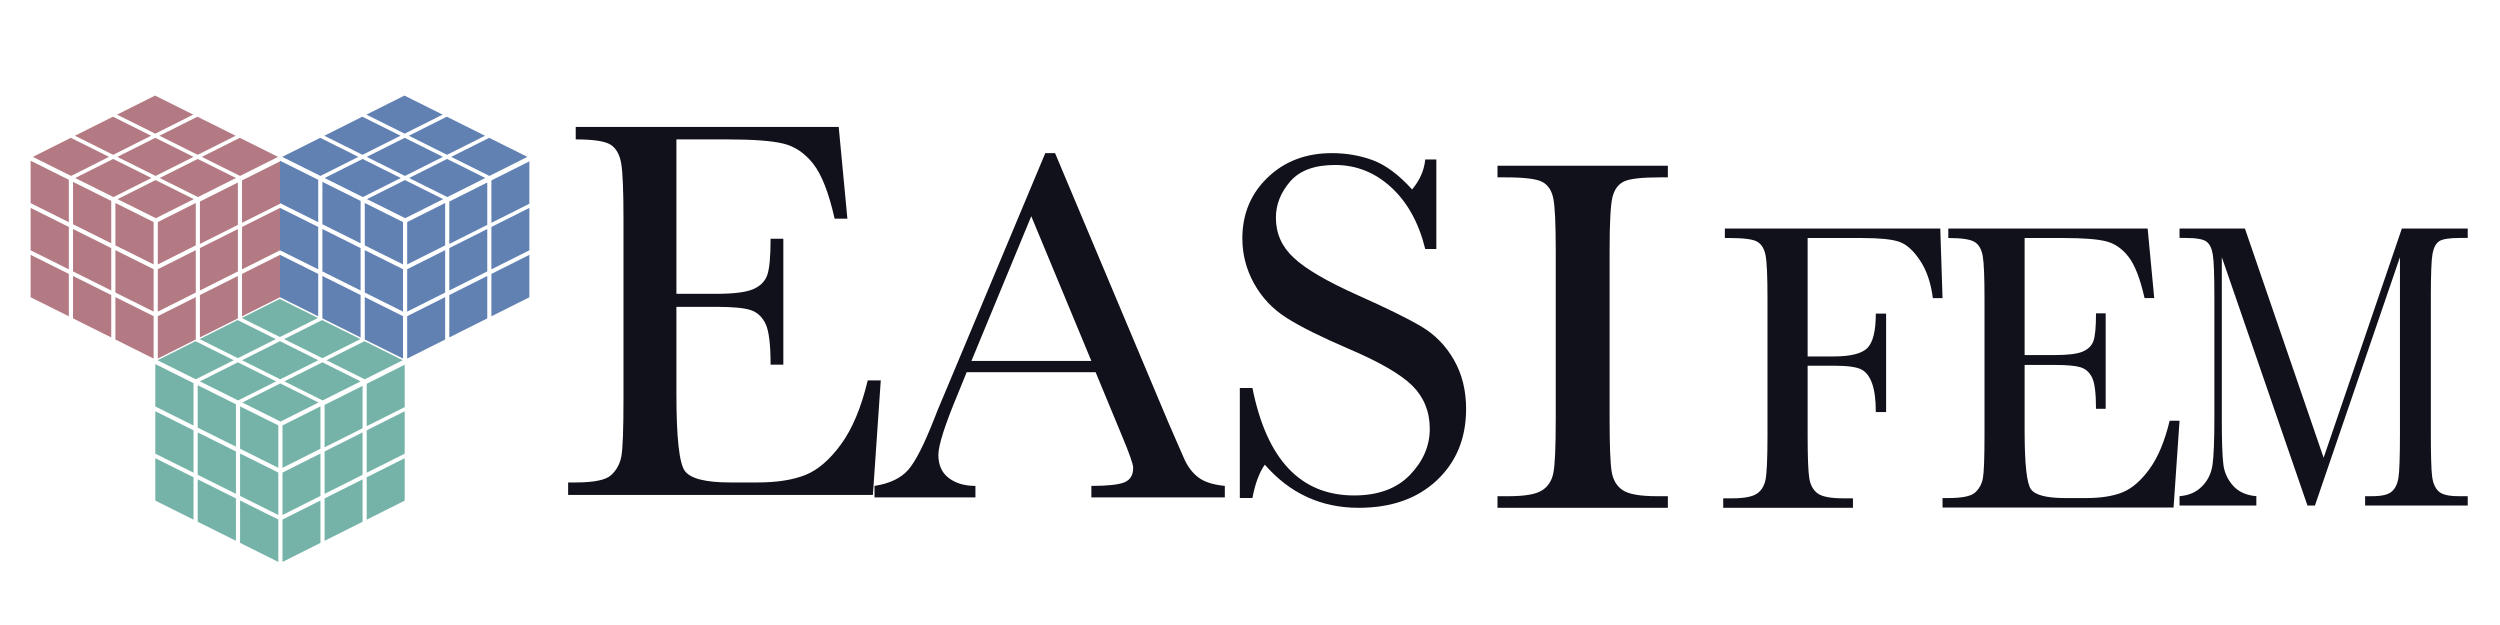
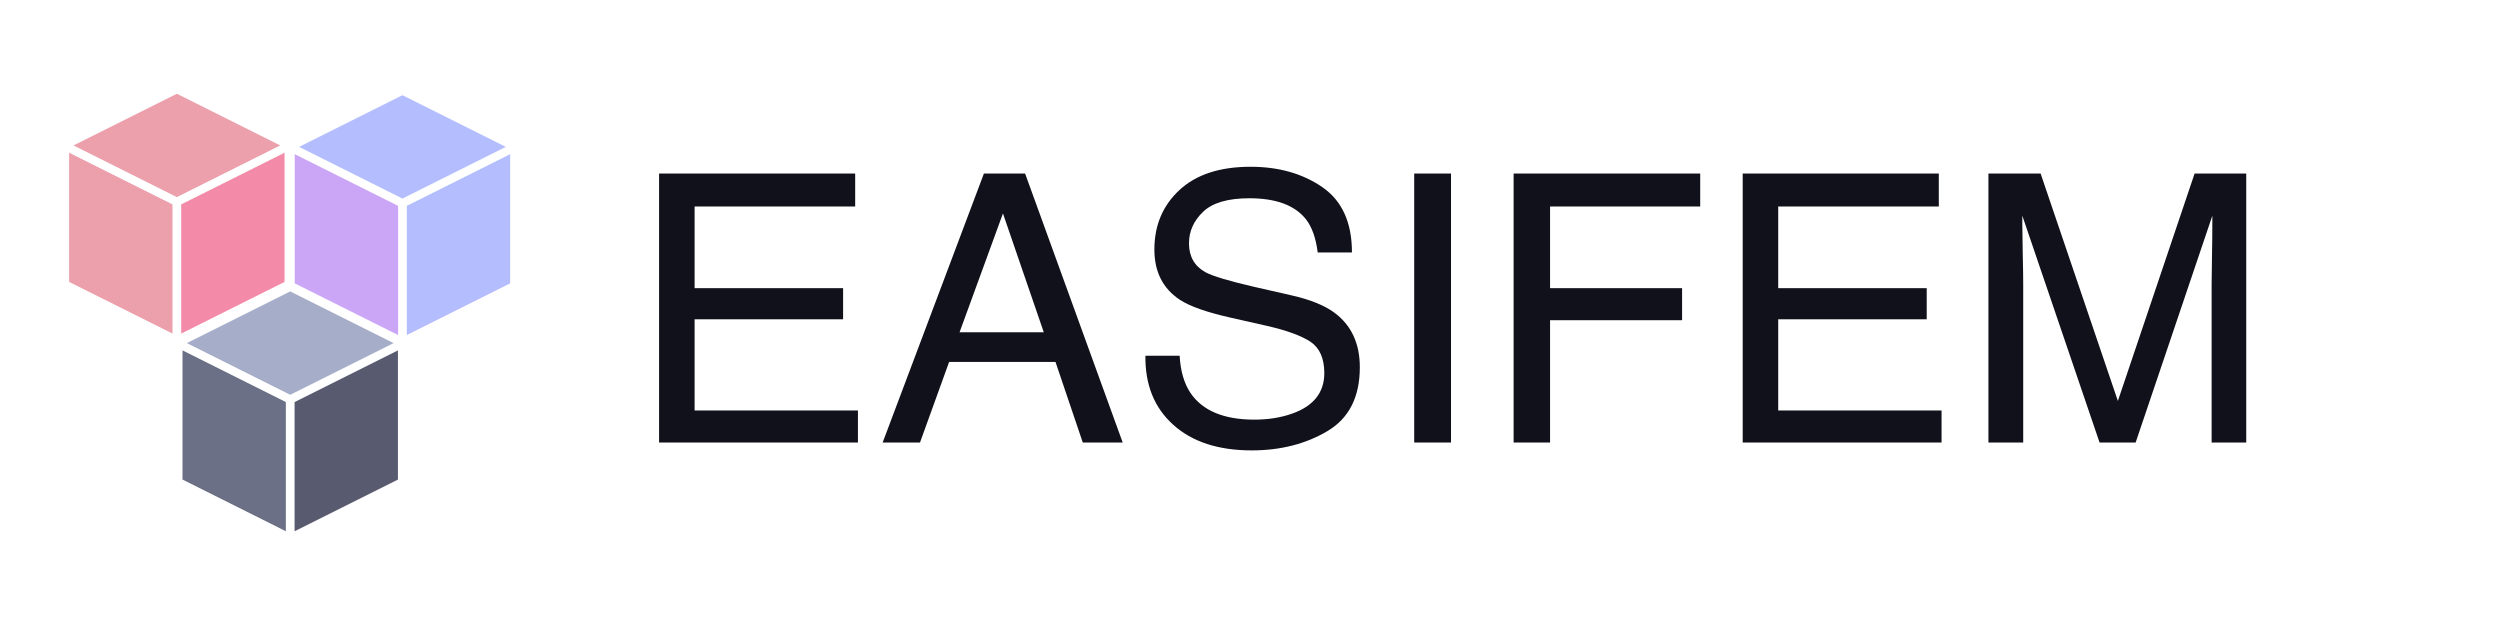
- <svg xmlns="http://www.w3.org/2000/svg" height="500.0pt" stroke-miterlimit="10" style="fill-rule:nonzero;clip-rule:evenodd;stroke-linecap:round;stroke-linejoin:round;" version="1.1" viewBox="0 0 2000 500" width="2000pt" xml:space="preserve">
+ <svg xmlns="http://www.w3.org/2000/svg" xmlns:ns1="http://vectornator.io" height="100%" stroke-miterlimit="10" style="fill-rule:nonzero;clip-rule:evenodd;stroke-linecap:round;stroke-linejoin:round;" version="1.1" viewBox="0 0 2000 500" width="100%" xml:space="preserve">
  <defs />
-   <g id="layer1">
-     <path d="M293.363 415.743L323.75 400.496L323.75 366.575L293.363 381.824L293.363 415.743ZM293.363 378.176L323.75 362.93L323.75 329.01L293.363 344.255L293.363 378.176ZM254.342 254.379L223.779 239.142L193.394 254.388L223.956 269.624L254.342 254.379ZM220.657 271.282L190.092 256.045L159.706 271.291L190.271 286.528L220.657 271.282ZM257.884 286.539L288.27 271.291L257.685 256.045L227.299 271.291L257.884 286.539ZM193.614 288.193L224.198 303.442L254.585 288.193L223.999 272.949L193.614 288.193ZM291.594 272.949L261.207 288.193L291.793 303.44L322.178 288.193L291.594 272.949ZM156.397 272.949L126.011 288.193L156.576 303.431L186.962 288.187L156.397 272.949ZM190.304 289.852L159.918 305.098L190.502 320.347L220.887 305.098L190.304 289.852ZM225.991 449.551L256.376 434.305L256.376 400.386L225.991 415.63L225.991 449.551ZM225.991 411.983L256.376 396.736L256.376 362.817L225.991 378.063L225.991 411.983ZM224.218 306.755L193.833 322.002L224.417 337.248L254.802 322.002L224.218 306.755ZM124.25 400.496L154.814 415.734L154.814 381.815L124.25 366.577L124.25 400.496ZM124.25 362.93L154.814 378.165L154.814 344.246L124.25 329.01L124.25 362.93ZM124.25 325.194L154.814 340.431L154.814 306.51L124.25 291.274L124.25 325.194ZM158.158 417.402L188.742 432.646L188.742 398.727L158.158 383.481L158.158 417.402ZM158.158 379.833L188.742 395.081L188.742 361.16L158.158 345.914L158.158 379.833ZM158.158 342.097L188.742 357.343L188.742 323.422L158.158 308.177L158.158 342.097ZM192.065 434.305L222.649 449.551L222.649 415.63L192.065 400.386L192.065 434.305ZM192.065 396.736L222.649 411.983L222.649 378.063L192.065 362.817L192.065 396.736ZM192.065 359L222.649 374.246L222.649 340.327L192.065 325.081L192.065 359ZM259.676 432.646L290.062 417.402L290.062 383.478L259.676 398.727L259.676 432.646ZM259.676 395.079L290.062 379.833L290.062 345.914L259.676 361.16L259.676 395.079ZM257.907 289.852L227.52 305.098L258.105 320.343L288.491 305.098L257.907 289.852ZM293.363 307.02L293.363 340.94L323.75 325.695L323.75 291.774L293.363 307.02ZM225.991 374.246L256.376 359L256.376 325.081L225.991 340.327L225.991 374.246ZM259.676 357.845L290.061 342.598L290.061 308.679L259.676 323.923L259.676 357.845Z" fill="#75b3a8" fill-rule="nonzero" opacity="1" stroke="none" />
-     <path d="M193.614 253.052L224 237.806L224 203.884L193.614 219.132L193.614 253.052ZM193.614 215.484L224 200.238L224 166.318L193.614 181.564L193.614 215.484ZM154.592 91.688L124.029 76.45L93.644 91.696L124.205 106.933L154.592 91.688ZM120.906 108.591L90.342 93.354L59.956 108.6L90.521 123.837L120.906 108.591ZM158.134 123.848L188.52 108.6L157.935 93.354L127.55 108.6L158.134 123.848ZM93.863 125.503L124.449 140.751L154.835 125.503L124.25 110.257L93.863 125.503ZM191.844 110.257L161.458 125.503L192.042 140.749L222.428 125.503L191.844 110.257ZM56.647 110.257L26.262 125.503L56.826 140.74L87.212 125.495L56.647 110.257ZM90.553 127.161L60.168 142.407L90.752 157.655L121.138 142.407L90.553 127.161ZM126.241 286.858L156.627 271.613L156.627 237.694L126.241 252.939L126.241 286.858ZM126.241 249.291L156.627 234.045L156.627 200.126L126.241 215.371L126.241 249.291ZM124.469 144.064L94.083 159.31L124.667 174.556L155.052 159.31L124.469 144.064ZM24.5 237.806L55.064 253.043L55.064 219.124L24.5 203.887L24.5 237.806ZM24.5 200.238L55.064 215.475L55.064 181.555L24.5 166.318L24.5 200.238ZM24.5 162.502L55.064 177.739L55.064 143.819L24.5 128.582L24.5 162.502ZM58.408 254.71L88.993 269.956L88.993 236.036L58.408 220.79L58.408 254.71ZM58.408 217.142L88.993 232.389L88.993 198.468L58.408 183.222L58.408 217.142ZM58.408 179.405L88.993 194.651L88.993 160.732L58.408 145.486L58.408 179.405ZM92.315 271.613L122.899 286.858L122.899 252.939L92.315 237.694L92.315 271.613ZM92.315 234.045L122.899 249.291L122.899 215.371L92.315 200.126L92.315 234.045ZM92.315 196.309L122.899 211.554L122.899 177.635L92.315 162.389L92.315 196.309ZM159.927 269.956L190.312 254.71L190.312 220.788L159.927 236.036L159.927 269.956ZM159.927 232.387L190.312 217.142L190.312 183.222L159.927 198.468L159.927 232.387ZM158.156 127.161L127.771 142.407L158.355 157.652L188.741 142.407L158.156 127.161ZM193.614 144.329L193.614 178.249L224 163.003L224 129.084L193.614 144.329ZM126.241 211.554L156.627 196.309L156.627 162.389L126.241 177.635L126.241 211.554ZM159.927 195.152L190.312 179.907L190.312 145.987L159.927 161.232L159.927 195.152Z" fill="#b37a83" fill-rule="nonzero" opacity="1" stroke="none" />
-     <path d="M393.114 253.051L423.5 237.805L423.5 203.882L393.114 219.131L393.114 253.051ZM393.114 215.482L423.5 200.236L423.5 166.317L393.114 181.562L393.114 215.482ZM354.092 91.686L323.53 76.448L293.145 91.695L323.706 106.931L354.092 91.686ZM320.407 108.589L289.843 93.352L259.456 108.598L290.021 123.835L320.407 108.589ZM357.635 123.846L388.02 108.598L357.435 93.352L327.051 108.598L357.635 123.846ZM293.365 125.501L323.949 140.75L354.335 125.501L323.751 110.256L293.365 125.501ZM391.344 110.256L360.959 125.501L391.544 140.747L421.928 125.501L391.344 110.256ZM256.147 110.256L225.762 125.501L256.325 140.738L286.712 125.493L256.147 110.256ZM290.054 127.159L259.669 142.405L290.253 157.653L320.638 142.405L290.054 127.159ZM325.742 286.858L356.126 271.612L356.126 237.692L325.742 252.938L325.742 286.858ZM325.742 249.289L356.126 234.043L356.126 200.124L325.742 215.369L325.742 249.289ZM323.968 144.063L293.584 159.308L324.168 174.555L354.552 159.308L323.968 144.063ZM224 237.805L254.564 253.041L254.564 219.123L224 203.885L224 237.805ZM224 200.236L254.564 215.473L254.564 181.554L224 166.317L224 200.236ZM224 162.5L254.564 177.737L254.564 143.818L224 128.581L224 162.5ZM257.908 254.708L288.492 269.954L288.492 236.034L257.908 220.789L257.908 254.708ZM257.908 217.14L288.492 232.388L288.492 198.466L257.908 183.22L257.908 217.14ZM257.908 179.403L288.492 194.65L288.492 160.73L257.908 145.485L257.908 179.403ZM291.817 271.612L322.401 286.858L322.401 252.938L291.817 237.692L291.817 271.612ZM291.817 234.043L322.401 249.289L322.401 215.369L291.817 200.124L291.817 234.043ZM291.817 196.307L322.401 211.553L322.401 177.634L291.817 162.387L291.817 196.307ZM359.427 269.954L389.814 254.708L389.814 220.786L359.427 236.034L359.427 269.954ZM359.427 232.385L389.814 217.14L389.814 183.22L359.427 198.466L359.427 232.385ZM357.658 127.159L327.271 142.405L357.855 157.651L388.242 142.405L357.658 127.159ZM393.114 144.327L393.114 178.247L423.5 163.002L423.5 129.082L393.114 144.327ZM325.742 211.553L356.126 196.307L356.126 162.387L325.742 177.634L325.742 211.553ZM359.427 195.151L389.814 179.905L389.814 145.985L359.427 161.231L359.427 195.151Z" fill="#6281b3" fill-rule="nonzero" opacity="1" stroke="none" />
-     <g opacity="1">
-       <path d="M694.195 304.325L704.616 304.325L698.32 395.947L454.5 395.947L454.5 385.96L460.579 385.96C475.198 385.96 484.643 384.006 488.913 380.098C493.183 376.19 495.897 371.232 497.055 365.226C498.212 359.219 498.791 343.912 498.791 319.306L498.791 174.924C498.791 152.489 498.176 137.725 496.946 130.633C495.716 123.54 492.893 118.583 488.478 115.76C484.064 112.938 474.764 111.527 460.579 111.527L460.579 101.539L670.964 101.539L677.911 174.924L667.707 174.924C663.075 154.371 657.394 139.788 650.663 131.176C643.933 122.563 635.936 117.136 626.672 114.892C617.409 112.649 602.5 111.527 581.946 111.527L541.129 111.527L541.129 235.065L572.393 235.065C586.723 235.065 596.747 233.835 602.464 231.374C608.181 228.914 611.945 225.186 613.754 220.193C615.563 215.199 616.468 205.465 616.468 190.991L626.672 190.991L626.672 291.732L616.468 291.732C616.468 275.376 615.093 264.412 612.343 258.839C609.592 253.267 605.576 249.648 600.293 247.984C595.01 246.319 586.072 245.487 573.479 245.487L541.129 245.487L541.129 315.181C541.129 350.064 543.372 370.581 547.859 376.733C552.346 382.884 564.433 385.96 584.118 385.96L606.046 385.96C621.534 385.96 634.271 383.97 644.258 379.989C654.246 376.009 663.763 367.831 672.809 355.455C681.856 343.08 688.984 326.036 694.195 304.325Z" fill="#11111b" fill-rule="nonzero" opacity="1" stroke="none" />
-     </g>
-     <g opacity="1">
-       <path d="M1735.73 336.562L1743.63 336.562L1738.85 406.015L1554.03 406.015L1554.03 398.445L1558.64 398.445C1569.72 398.445 1576.88 396.963 1580.11 394.001C1583.35 391.038 1585.41 387.28 1586.29 382.727C1587.16 378.174 1587.6 366.57 1587.6 347.918L1587.6 238.471C1587.6 221.464 1587.14 210.272 1586.2 204.896C1585.27 199.52 1583.13 195.762 1579.78 193.622C1576.44 191.483 1569.39 190.413 1558.64 190.413L1558.64 182.842L1718.12 182.842L1723.38 238.471L1715.65 238.471C1712.14 222.89 1707.83 211.836 1702.73 205.308C1697.63 198.779 1691.56 194.665 1684.54 192.964C1677.52 191.263 1666.22 190.413 1650.64 190.413L1619.7 190.413L1619.7 284.06L1643.4 284.06C1654.26 284.06 1661.86 283.127 1666.19 281.262C1670.52 279.397 1673.38 276.572 1674.75 272.786C1676.12 269.001 1676.81 261.622 1676.81 250.65L1684.54 250.65L1684.54 327.016L1676.81 327.016C1676.81 314.617 1675.76 306.306 1673.68 302.082C1671.59 297.857 1668.55 295.114 1664.54 293.853C1660.54 292.591 1653.76 291.96 1644.22 291.96L1619.7 291.96L1619.7 344.791C1619.7 371.234 1621.4 386.787 1624.8 391.45C1628.2 396.113 1637.36 398.445 1652.28 398.445L1668.91 398.445C1680.65 398.445 1690.3 396.936 1697.87 393.919C1705.44 390.901 1712.66 384.702 1719.51 375.321C1726.37 365.94 1731.78 353.02 1735.73 336.562Z" fill="#11111b" fill-rule="nonzero" opacity="1" stroke="none" />
-     </g>
-     <g opacity="1">
-       <path d="M876.495 297.778L773.332 297.778L766.321 315.005C755.905 339.978 750.697 356.27 750.697 363.882C750.697 372.028 753.468 378.204 759.01 382.411C764.552 386.618 771.663 388.721 780.343 388.721L780.343 397.935L699.616 397.935L699.616 388.721C711.635 386.851 720.583 382.611 726.459 376.001C732.335 369.391 739.412 355.469 747.692 334.235C748.36 332.232 751.565 324.487 757.307 310.999L836.231 122.502L844.044 122.502L934.786 338.242L947.206 366.686C950.01 373.096 953.783 378.138 958.524 381.81C963.264 385.483 970.376 387.786 979.857 388.721L979.857 397.935L873.089 397.935L873.089 388.721C886.177 388.721 895.024 387.753 899.631 385.816C904.238 383.88 906.542 380.041 906.542 374.298C906.542 371.36 903.47 362.613 897.327 348.057L876.495 297.778ZM873.089 288.764L825.014 172.982L777.138 288.764L873.089 288.764Z" fill="#11111b" fill-rule="nonzero" opacity="1" stroke="none" />
-     </g>
-     <g opacity="1">
-       <path d="M991.857 398.375L991.857 310.386L1001.95 310.386C1013.38 367.7 1040.49 396.357 1083.28 396.357C1102.52 396.357 1117.42 390.874 1127.98 379.91C1138.54 368.945 1143.82 356.668 1143.82 343.079C1143.82 329.356 1139.18 317.853 1129.89 308.57C1120.61 299.421 1103.66 289.6 1079.04 279.106C1057.11 269.688 1040.56 261.448 1029.39 254.384C1018.23 247.321 1009.52 238.139 1003.26 226.838C997.003 215.536 993.875 203.495 993.875 190.714C993.875 171.206 1000.64 154.96 1014.16 141.977C1027.68 128.994 1044.8 122.502 1065.52 122.502C1077.09 122.502 1087.99 124.386 1098.21 128.153C1108.44 131.92 1118.93 139.723 1129.69 151.563C1135.88 144.163 1139.38 136.158 1140.19 127.548L1149.07 127.548L1149.07 199.19L1140.19 199.19C1135.07 178.336 1126.03 161.922 1113.04 149.948C1100.06 137.974 1085.03 131.987 1067.94 131.987C1051.66 131.987 1039.72 136.394 1032.12 145.206C1024.52 154.018 1020.72 163.671 1020.72 174.165C1020.72 186.812 1025.49 197.508 1035.04 206.253C1044.46 215.133 1061.48 225.088 1086.1 236.121C1109.65 246.615 1126.77 255.057 1137.46 261.448C1148.16 267.838 1156.73 276.684 1163.19 287.986C1169.65 299.287 1172.88 312.337 1172.88 327.136C1172.88 350.546 1165.08 369.584 1149.47 384.248C1133.86 398.913 1113.01 406.246 1086.91 406.246C1056.91 406.246 1031.88 394.742 1011.84 371.736C1007.4 378.06 1004.1 386.939 1001.95 398.375L991.857 398.375Z" fill="#11111b" fill-rule="nonzero" opacity="1" stroke="none" />
-     </g>
-     <g opacity="1">
-       <path d="M1198 141.886L1198 132.603L1334.29 132.603L1334.29 141.886L1327.91 141.886C1313.26 141.886 1303.66 142.996 1299.11 145.216C1294.57 147.435 1291.53 151.572 1289.99 157.626C1288.45 163.68 1287.68 178.076 1287.68 200.812L1287.68 335.01C1287.68 356.535 1288.23 370.628 1289.33 377.287C1290.43 383.947 1293.36 388.891 1298.13 392.119C1302.89 395.348 1312.01 396.963 1325.49 396.963L1334.29 396.963L1334.29 406.246L1198 406.246L1198 396.963L1206.79 396.963C1219.54 396.963 1228.37 395.483 1233.28 392.523C1238.19 389.563 1241.3 384.956 1242.62 378.7C1243.94 372.444 1244.6 357.881 1244.6 335.01L1244.6 200.812C1244.6 179.017 1243.94 164.958 1242.62 158.635C1241.3 152.312 1238.37 147.94 1233.83 145.518C1229.28 143.097 1219.47 141.886 1204.37 141.886L1198 141.886Z" fill="#11111b" fill-rule="nonzero" opacity="1" stroke="none" />
-     </g>
-     <g opacity="1">
-       <path d="M1552.22 182.842L1554.03 238.528L1546.28 238.528C1544.75 226.337 1541.31 216.259 1535.99 208.296C1530.66 200.333 1525.09 195.363 1519.26 193.386C1513.44 191.409 1503.61 190.421 1489.77 190.421L1446.11 190.421L1446.11 285.153L1467.04 285.153C1480.55 285.153 1489.53 282.874 1493.98 278.316C1498.42 273.758 1500.65 264.614 1500.65 250.885L1508.89 250.885L1508.89 329.636L1500.65 329.636C1500.65 320.08 1499.69 312.529 1497.76 306.983C1495.84 301.436 1492.99 297.647 1489.2 295.615C1485.41 293.583 1478.02 292.567 1467.04 292.567L1446.11 292.567L1446.11 348.088C1446.11 365.662 1446.55 377.167 1447.43 382.604C1448.31 388.04 1450.54 392.077 1454.11 394.713C1457.68 397.349 1464.57 398.667 1474.78 398.667L1482.36 398.667L1482.36 406.246L1378.57 406.246L1378.57 398.667L1385.49 398.667C1395.04 398.667 1401.66 397.459 1405.34 395.042C1409.02 392.626 1411.38 388.864 1412.42 383.757C1413.47 378.65 1413.99 366.76 1413.99 348.088L1413.99 238.528C1413.99 220.735 1413.47 209.257 1412.42 204.095C1411.38 198.933 1409.18 195.363 1405.83 193.386C1402.48 191.409 1395.15 190.421 1383.84 190.421L1379.88 190.421L1379.88 182.842L1552.22 182.842Z" fill="#11111b" fill-rule="nonzero" opacity="1" stroke="none" />
-     </g>
-     <g opacity="1">
-       <path d="M1858.9 366.21L1921.48 182.842L1974.18 182.842L1974.18 190.36L1967.85 190.36C1959.4 190.36 1953.87 191.259 1951.25 193.056C1948.63 194.854 1946.88 198.204 1946 203.107C1945.11 208.01 1944.67 219.668 1944.67 238.081L1944.67 346.762C1944.67 364.194 1945 375.607 1945.68 381C1946.35 386.393 1948.06 390.397 1950.81 393.012C1953.55 395.627 1958.81 396.934 1966.58 396.934L1974.18 396.934L1974.18 404.452L1892.09 404.452L1892.09 396.934L1898.17 396.934C1905.44 396.934 1910.48 395.736 1913.31 393.339C1916.14 390.942 1917.96 387.21 1918.76 382.144C1919.56 377.078 1919.96 365.284 1919.96 346.762L1919.96 205.722L1851.94 404.452L1845.98 404.452L1777.45 205.722L1777.45 335.485C1777.45 353.244 1777.87 365.338 1778.72 371.766C1779.56 378.194 1782.18 383.833 1786.57 388.681C1790.96 393.53 1797.13 396.281 1805.07 396.934L1805.07 404.452L1743.63 404.452L1743.63 396.934C1750.97 396.39 1756.95 393.802 1761.55 389.171C1766.15 384.541 1768.96 378.848 1769.98 372.093C1770.99 365.338 1771.5 352.808 1771.5 334.504L1771.5 238.081C1771.5 220.431 1771.09 209.045 1770.29 203.924C1769.49 198.804 1767.8 195.263 1765.22 193.302C1762.65 191.34 1757.01 190.36 1748.31 190.36L1743.63 190.36L1743.63 182.842L1795.94 182.842L1858.9 366.21Z" fill="#11111b" fill-rule="nonzero" opacity="1" stroke="none" />
+   <g id="layer1" ns1:layerName="layer1">
+     <g opacity="1" ns1:layerName="Group 11">
+       <g opacity="1" ns1:layerName="Group 10">
+         <g opacity="1" ns1:layerName="Group 1">
+           <path d="M58.787 116.344L141.474 75L224.161 116.344L141.474 157.687L58.787 116.344Z" fill="#eba0ac" fill-rule="nonzero" opacity="1" stroke="none" ns1:layerName="Curve 1" />
+           <path d="M144.962 163.501L227.65 122.158L227.65 225.517L144.962 266.86L144.962 163.501Z" fill="#f38ba8" fill-rule="nonzero" opacity="1" stroke="none" ns1:layerName="Curve 2" />
+           <path d="M55.298 122.158L137.986 163.501L137.986 266.86L55.298 225.517L55.298 122.158Z" fill="#eba0ac" fill-rule="nonzero" opacity="1" stroke="none" ns1:layerName="Curve 3" />
+         </g>
+         <g opacity="1" ns1:layerName="Group 8">
+           <path d="M149.484 274.483L232.172 233.14L314.859 274.483L232.172 315.827L149.484 274.483Z" fill="#a6adc8" fill-rule="nonzero" opacity="1" stroke="none" ns1:layerName="Curve 1" />
+           <path d="M235.66 321.641L318.347 280.297L318.347 383.656L235.66 425L235.66 321.641Z" fill="#585b70" fill-rule="nonzero" opacity="1" stroke="none" ns1:layerName="Curve 2" />
+           <path d="M145.996 280.297L228.683 321.641L228.683 425L145.996 383.656L145.996 280.297Z" fill="#6c7086" fill-rule="nonzero" opacity="1" stroke="none" ns1:layerName="Curve 3" />
+         </g>
+         <g opacity="1" ns1:layerName="Group 9">
+           <path d="M239.278 117.506L321.965 76.163L404.652 117.506L321.965 158.85L239.278 117.506Z" fill="#b4befe" fill-rule="nonzero" opacity="1" stroke="none" ns1:layerName="Curve 1" />
+           <path d="M325.453 164.664L408.141 123.32L408.141 226.68L325.453 268.023L325.453 164.664Z" fill="#b4befe" fill-rule="nonzero" opacity="1" stroke="none" ns1:layerName="Curve 2" />
+           <path d="M235.789 123.32L318.477 164.664L318.477 268.023L235.789 226.68L235.789 123.32Z" fill="#cba6f7" fill-rule="nonzero" opacity="1" stroke="none" ns1:layerName="Curve 3" />
+         </g>
+       </g>
+       <g fill="#11111b" opacity="1" stroke="none" ns1:layerName="Text 1">
+         <path d="M527.261 138.831L684.145 138.831L684.145 165.198L555.679 165.198L555.679 230.53L674.477 230.53L674.477 255.432L555.679 255.432L555.679 328.381L686.343 328.381L686.343 354.016L527.261 354.016L527.261 138.831Z" />
+         <path d="M835.024 265.832L802.358 170.764L767.642 265.832L835.024 265.832ZM787.124 138.831L820.083 138.831L898.159 354.016L866.226 354.016L844.399 289.563L759.292 289.563L736.001 354.016L706.118 354.016L787.124 138.831Z" />
+         <path d="M943.716 284.582C944.399 296.789 947.28 306.702 952.358 314.319C962.026 328.577 979.067 335.706 1003.48 335.706C1014.42 335.706 1024.38 334.143 1033.36 331.018C1050.75 324.963 1059.44 314.123 1059.44 298.498C1059.44 286.78 1055.78 278.43 1048.45 273.45C1041.03 268.567 1029.41 264.319 1013.59 260.706L984.438 254.114C965.395 249.817 951.919 245.081 944.009 239.905C930.337 230.92 923.501 217.493 923.501 199.622C923.501 180.286 930.19 164.416 943.569 152.014C956.948 139.612 975.894 133.411 1000.41 133.411C1022.96 133.411 1042.13 138.855 1057.9 149.744C1073.67 160.632 1081.56 178.039 1081.56 201.965L1054.16 201.965C1052.7 190.442 1049.58 181.604 1044.79 175.452C1035.9 164.221 1020.82 158.606 999.526 158.606C982.339 158.606 969.985 162.219 962.466 169.446C954.946 176.672 951.186 185.071 951.186 194.641C951.186 205.188 955.581 212.903 964.37 217.786C970.132 220.911 983.169 224.817 1003.48 229.504L1033.66 236.389C1048.21 239.709 1059.44 244.25 1067.35 250.012C1081.02 260.071 1087.86 274.67 1087.86 293.811C1087.86 317.639 1079.19 334.68 1061.86 344.934C1044.52 355.188 1024.38 360.315 1001.43 360.315C974.673 360.315 953.726 353.479 938.589 339.807C923.452 326.233 916.03 307.825 916.323 284.582L943.716 284.582Z" />
+         <path d="M1131.36 138.831L1160.81 138.831L1160.81 354.016L1131.36 354.016L1131.36 138.831Z" />
+         <path d="M1210.9 138.831L1360.17 138.831L1360.17 165.198L1240.05 165.198L1240.05 230.53L1345.67 230.53L1345.67 256.164L1240.05 256.164L1240.05 354.016L1210.9 354.016L1210.9 138.831Z" />
+         <path d="M1394.16 138.831L1551.04 138.831L1551.04 165.198L1422.57 165.198L1422.57 230.53L1541.37 230.53L1541.37 255.432L1422.57 255.432L1422.57 328.381L1553.24 328.381L1553.24 354.016L1394.16 354.016L1394.16 138.831Z" />
+         <path d="M1590.74 138.831L1632.49 138.831L1694.3 320.764L1755.68 138.831L1796.99 138.831L1796.99 354.016L1769.3 354.016L1769.3 227.014C1769.3 222.62 1769.4 215.344 1769.59 205.188C1769.79 195.032 1769.89 184.143 1769.89 172.522L1708.51 354.016L1679.65 354.016L1617.84 172.522L1617.84 179.114C1617.84 184.387 1617.96 192.419 1618.2 203.21C1618.45 214.001 1618.57 221.936 1618.57 227.014L1618.57 354.016L1590.74 354.016L1590.74 138.831Z" />
+       </g>
    </g>
  </g>
</svg>
